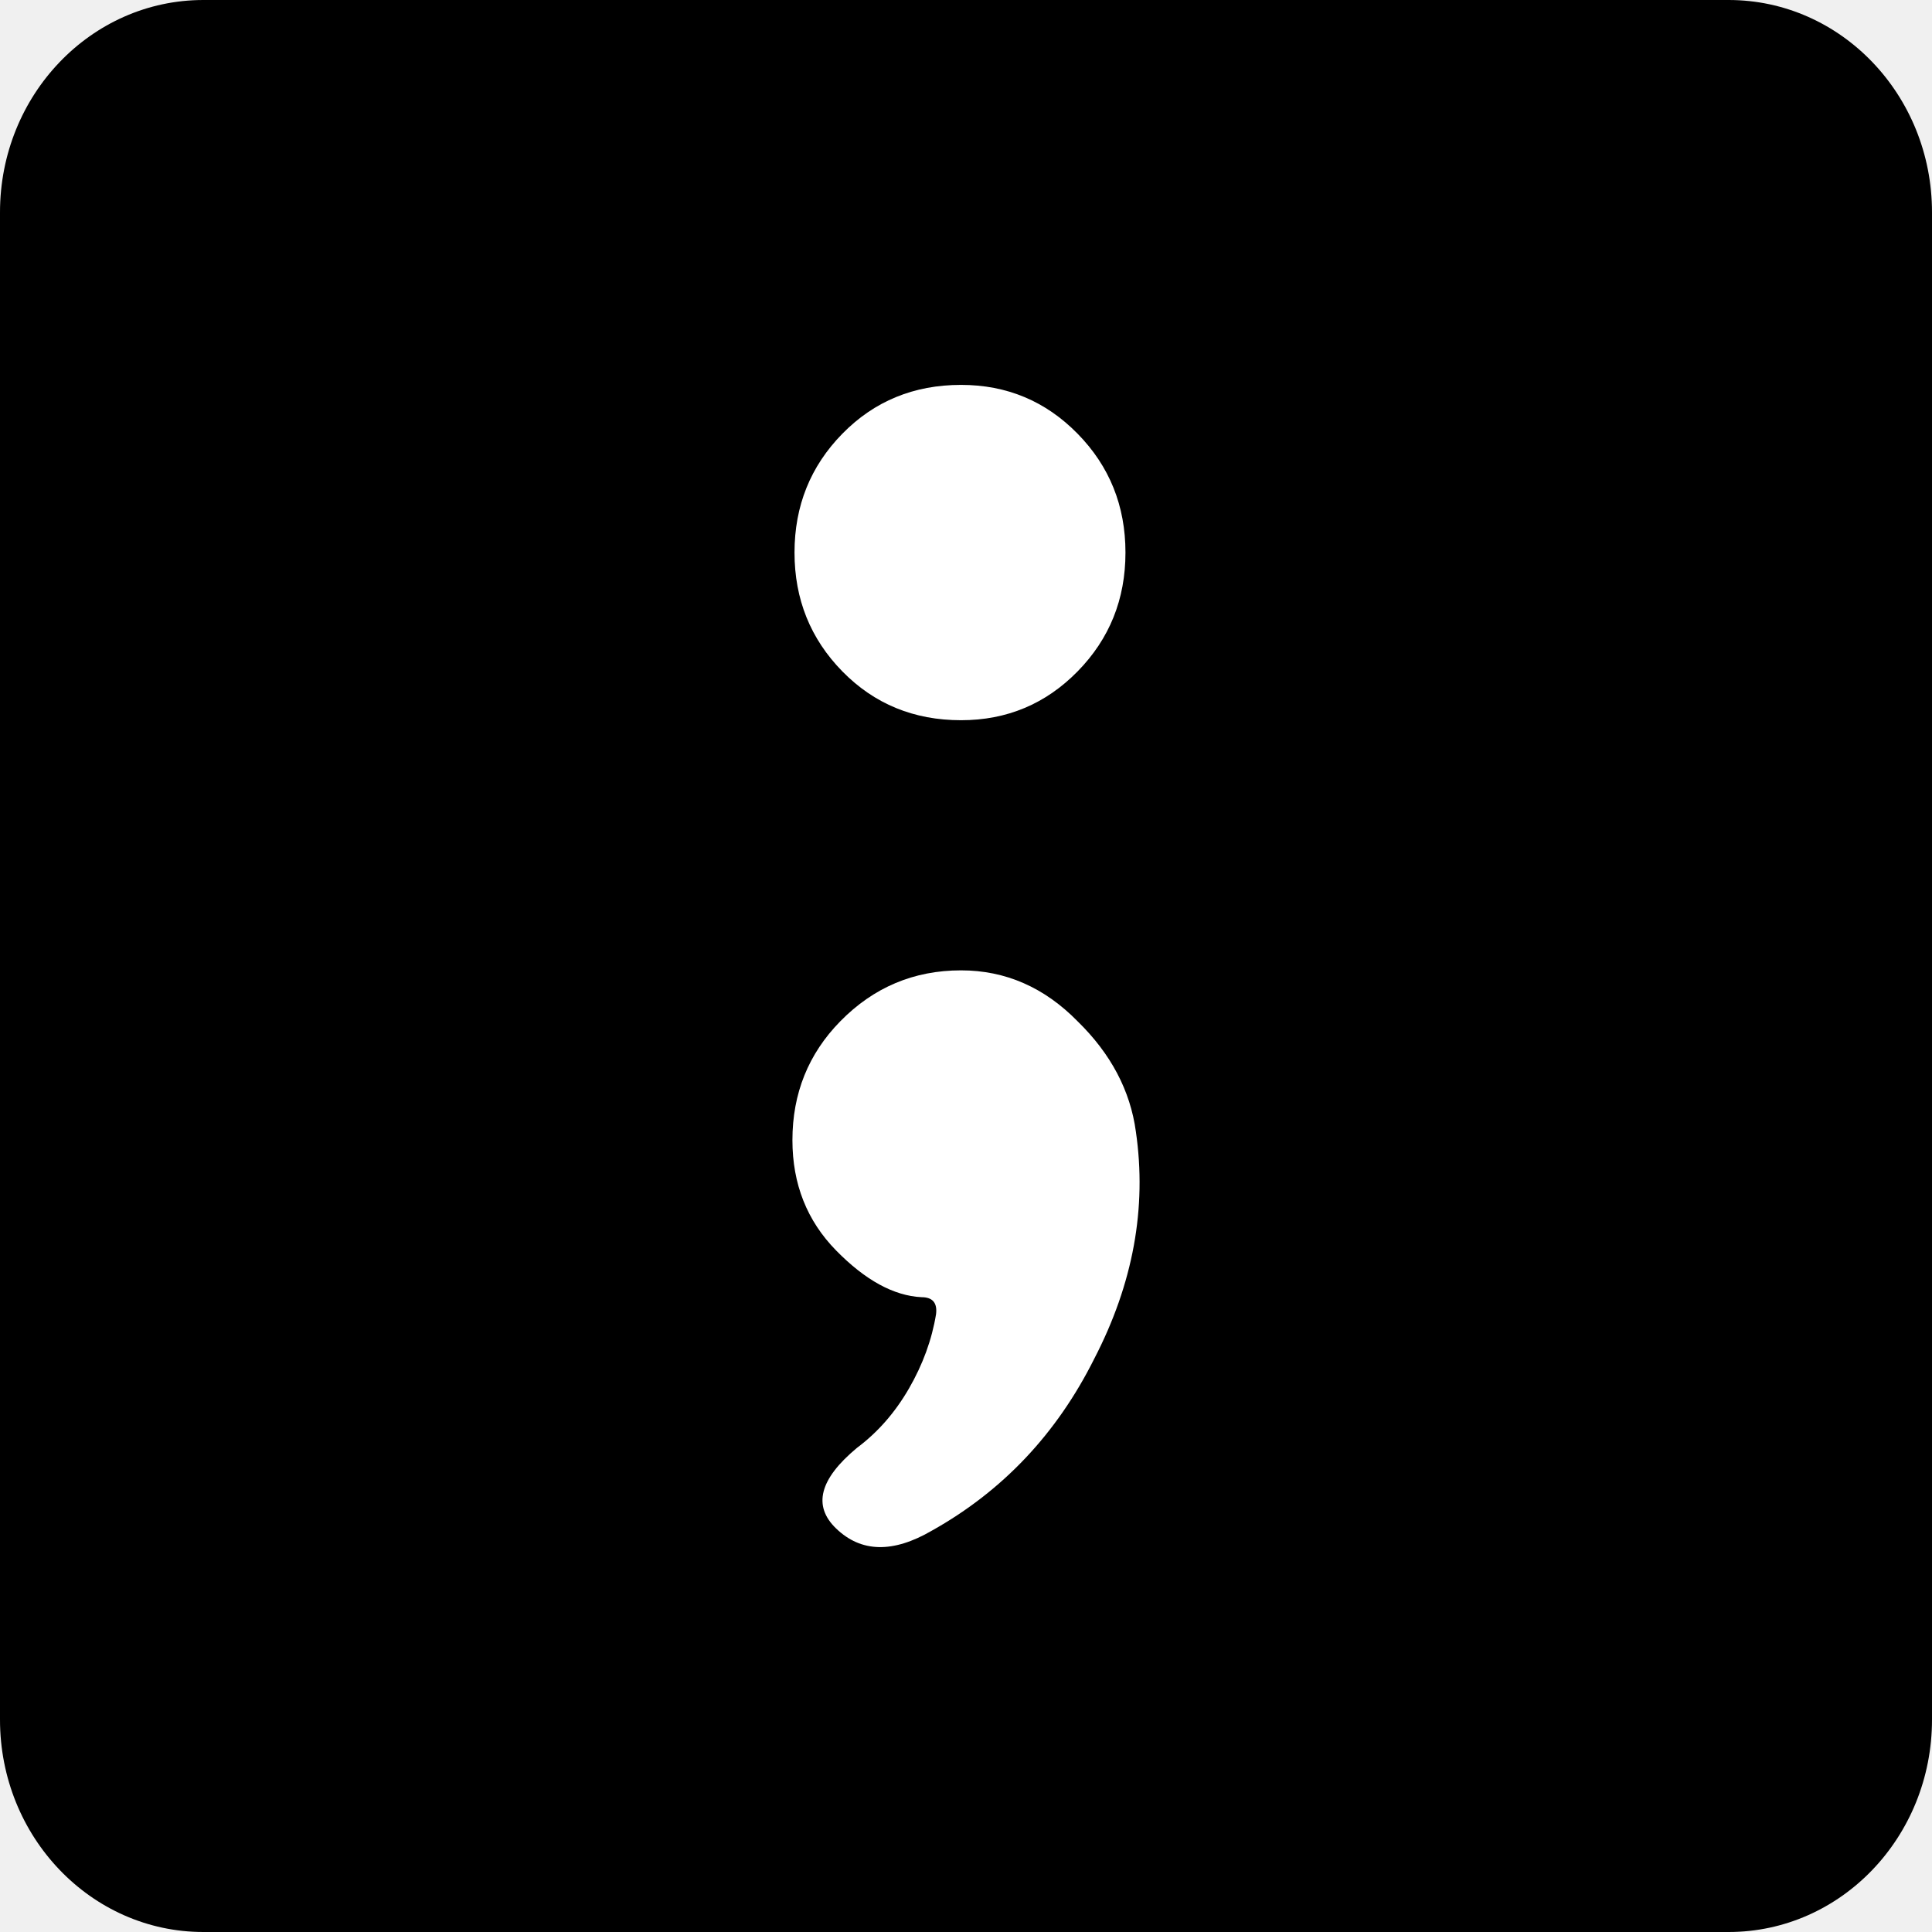
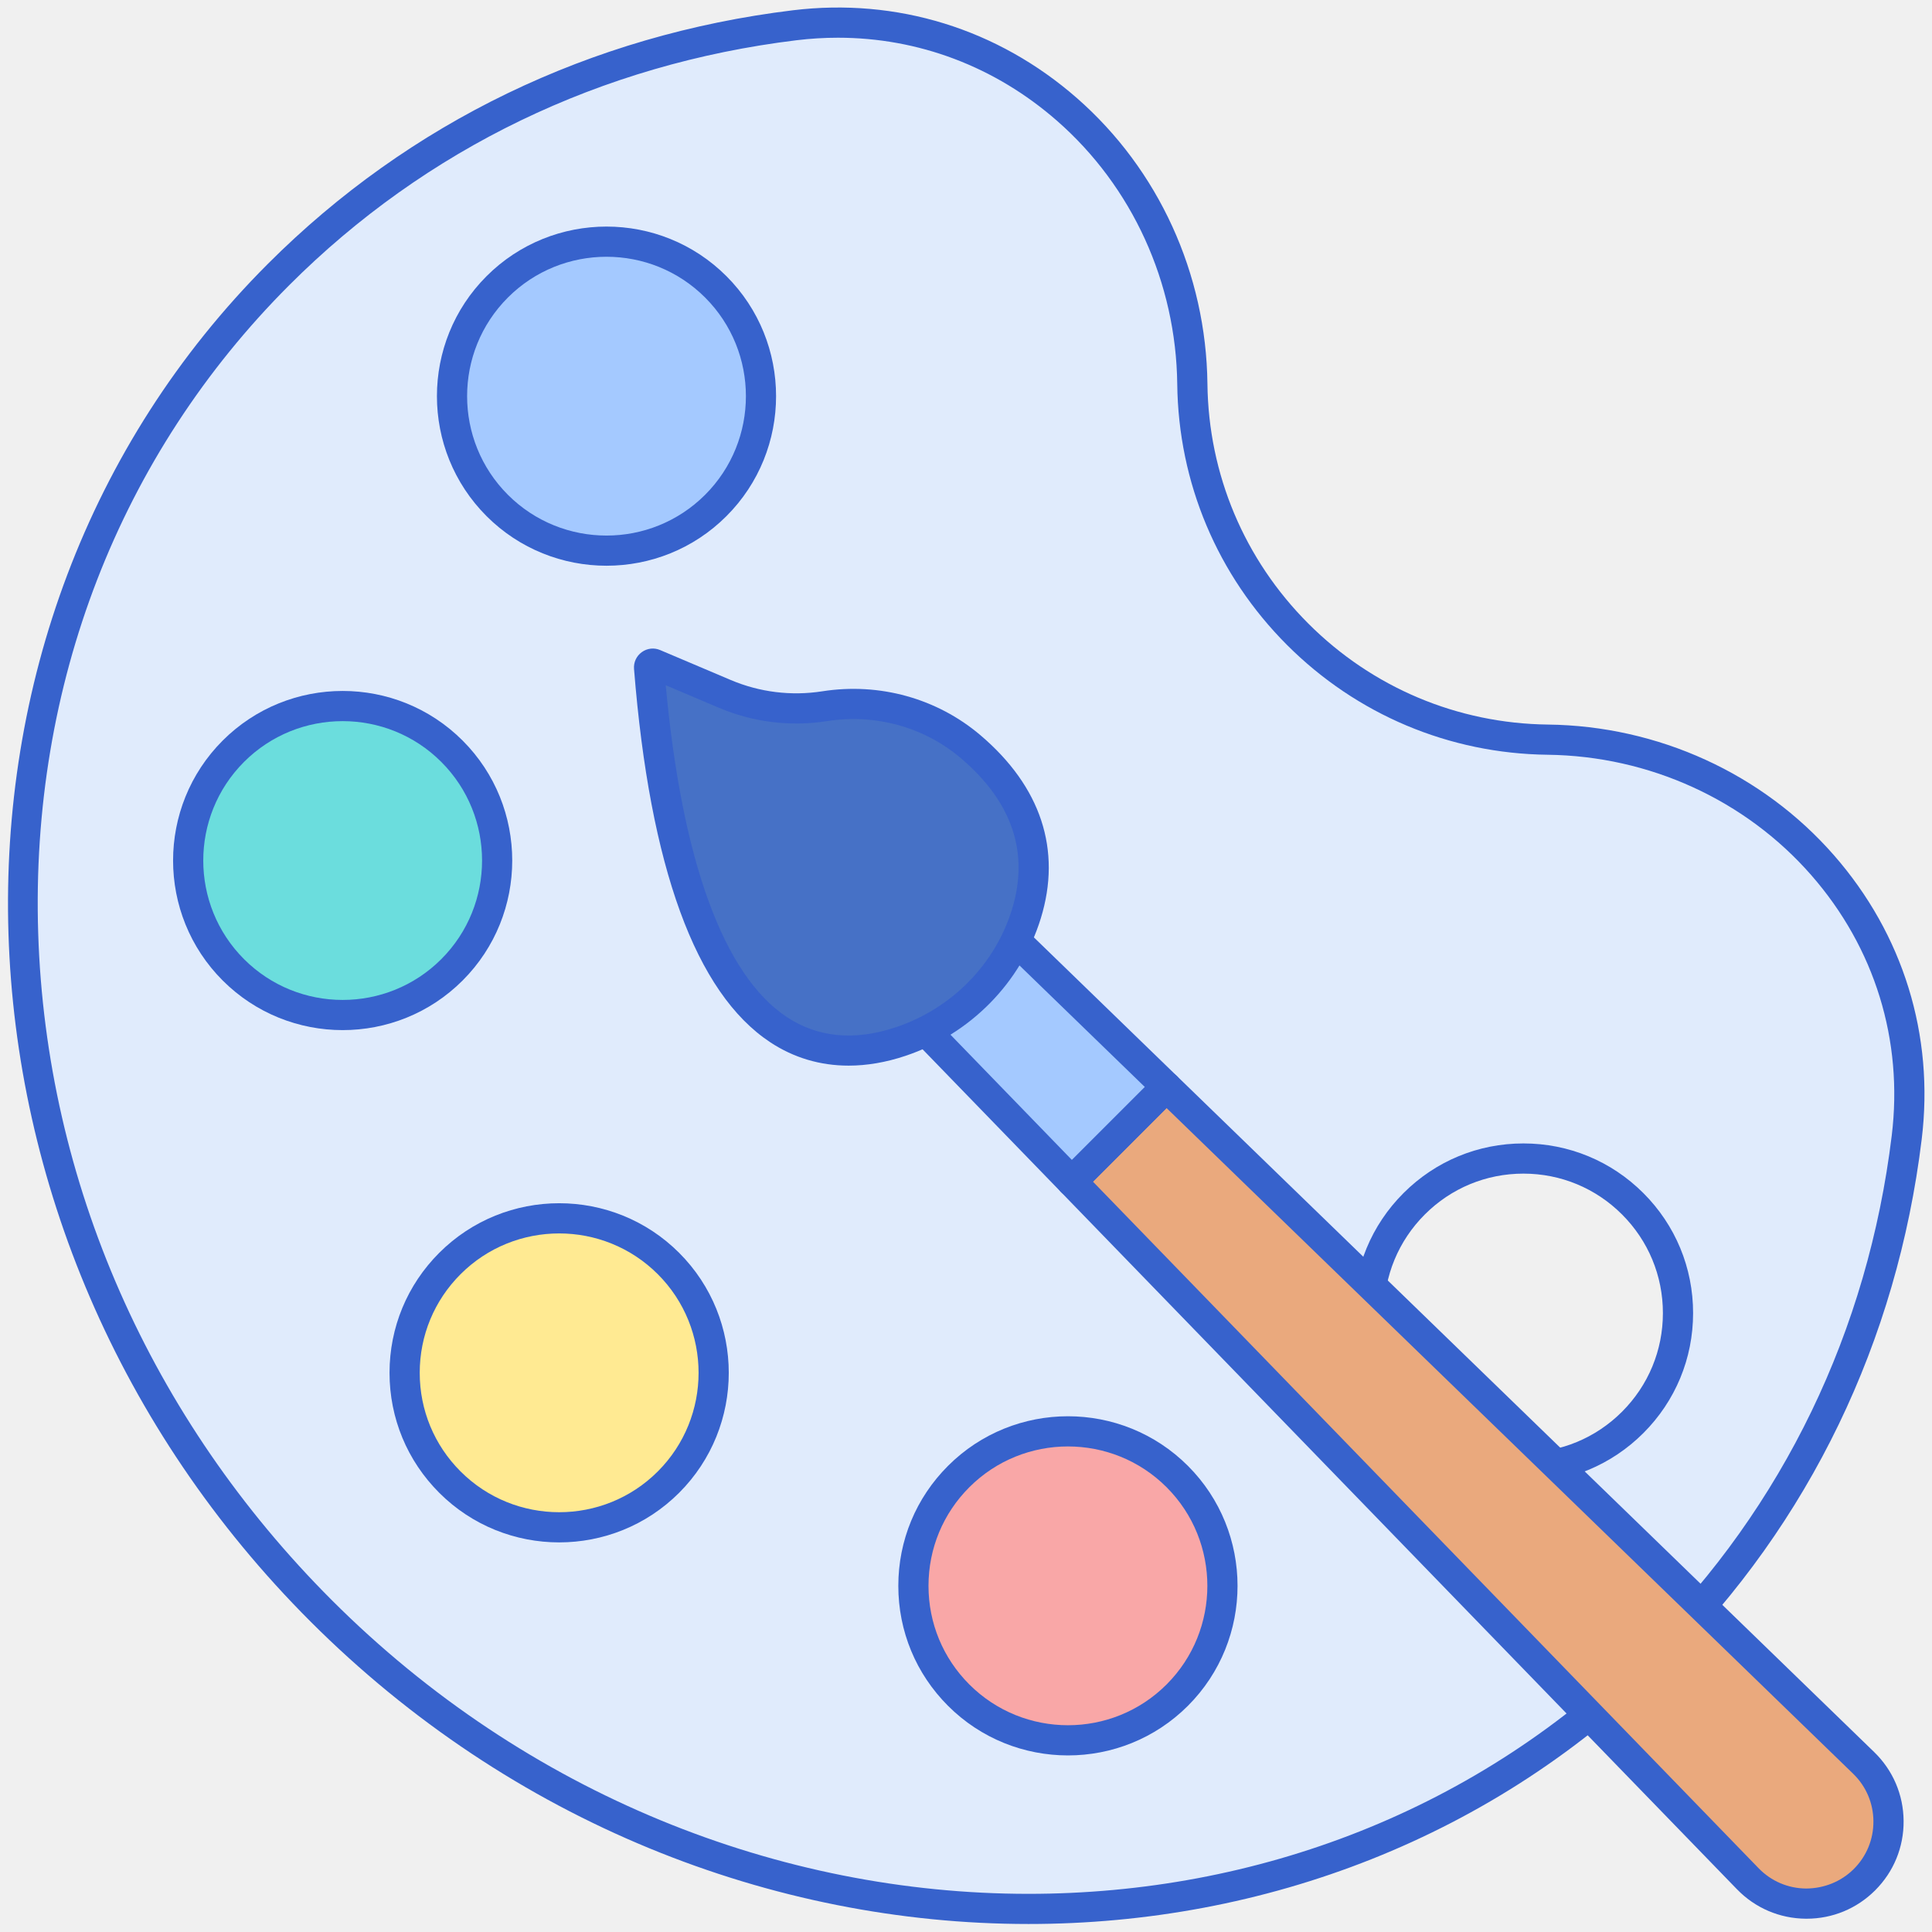
- <svg xmlns="http://www.w3.org/2000/svg" width="152" height="152" viewBox="0 0 152 152" fill="none">
-   <g clip-path="url(#clip0_1479_150769)">
-     <path d="M0 16.703C0 7.478 7.163 0 16 0H136C144.837 0 152 7.478 152 16.703V135.297C152 144.522 144.837 152 136 152H16C7.163 152 0 144.522 0 135.297V16.703Z" fill="black" />
-     <path d="M88.546 43.472C88.546 47.145 87.291 50.262 84.78 52.823C82.269 55.383 79.212 56.663 75.609 56.663C71.897 56.663 68.785 55.383 66.274 52.823C63.763 50.262 62.508 47.145 62.508 43.472C62.508 39.799 63.763 36.682 66.274 34.122C68.785 31.561 71.897 30.281 75.609 30.281C79.212 30.281 82.269 31.561 84.78 34.122C87.291 36.682 88.546 39.799 88.546 43.472ZM62.344 89.7C62.344 86.027 63.599 82.91 66.11 80.35C68.731 77.678 71.897 76.343 75.609 76.343C79.103 76.343 82.159 77.678 84.78 80.35C87.4 82.91 88.928 85.804 89.365 89.032C90.239 95.043 89.147 100.999 86.09 106.899C83.142 112.798 78.884 117.307 73.316 120.423C70.259 122.204 67.748 122.149 65.783 120.256C63.927 118.475 64.473 116.36 67.421 113.911C69.058 112.687 70.423 111.129 71.515 109.236C72.606 107.344 73.316 105.396 73.644 103.392C73.753 102.502 73.371 102.056 72.497 102.056C70.314 101.945 68.076 100.721 65.783 98.383C63.49 96.045 62.344 93.151 62.344 89.7Z" fill="white" />
+ <svg xmlns="http://www.w3.org/2000/svg" id="Layer_1" height="152" viewBox="0 0 256 256" width="152">
+   <g>
+     <g>
+       <path d="m205.086 98.009c-12.005-.145-23.969-4.797-33.134-13.961-9.163-9.163-13.823-21.144-13.962-33.168-.328-28.452-24.458-50.973-52.703-47.53-25.31 3.085-49.4 14.048-68.366 33.014-47.343 47.343-44.821 126.626 5.634 177.081s129.738 52.977 177.083 5.633c18.965-18.965 29.928-43.056 33.014-68.365 3.444-28.258-19.1-52.36-47.566-52.704zm11.259 90.463c-7.998 7.998-20.965 7.998-28.963 0s-7.998-20.965 0-28.963 20.965-7.998 28.963 0 7.998 20.965 0 28.963z" fill="#e0ebfc" />
+     </g>
+     <g>
+       <path d="m136.276 254.939c-33.871.001-68.506-13.451-95.136-40.081-51.154-51.153-53.68-131.861-5.631-179.91 18.706-18.707 42.752-30.32 69.538-33.585 13.787-1.68 27.159 2.453 37.655 11.639 10.818 9.469 17.12 23.266 17.289 37.854.139 12.004 4.889 23.29 13.376 31.777 8.48 8.48 19.754 13.23 31.743 13.375 14.613.177 28.429 6.49 37.904 17.321 9.174 10.488 13.302 23.85 11.622 37.625-3.265 26.785-14.878 50.831-33.585 69.537-23.035 23.037-53.58 34.448-84.775 34.448zm-25.243-249.941c-1.822 0-3.657.111-5.502.336-25.89 3.156-49.126 14.374-67.194 32.442-22.503 22.504-34.32 53.009-33.275 85.898 1.048 32.936 14.865 64.315 38.906 88.357 25.849 25.848 59.466 38.911 92.308 38.913 30.172.002 59.688-11.02 81.947-33.28 18.068-18.068 29.287-41.303 32.442-67.193 1.54-12.631-2.246-24.887-10.662-34.507-8.728-9.977-21.464-15.792-34.942-15.955-13.039-.158-25.3-5.324-34.522-14.547-9.23-9.231-14.397-21.504-14.548-34.56-.155-13.452-5.96-26.169-15.924-34.89-8.222-7.198-18.372-11.014-29.034-11.014zm90.83 191.473c-6.005 0-11.65-2.338-15.896-6.584s-6.584-9.891-6.584-15.896c0-6.004 2.338-11.65 6.584-15.896 4.245-4.246 9.891-6.584 15.896-6.584 6.004 0 11.649 2.338 15.896 6.584 4.246 4.246 6.585 9.891 6.585 15.896s-2.339 11.65-6.585 15.896c-4.246 4.245-9.892 6.584-15.896 6.584zm0-40.96c-4.937 0-9.577 1.922-13.067 5.413s-5.412 8.131-5.412 13.067c0 4.937 1.922 9.577 5.412 13.067s8.131 5.413 13.067 5.413 9.577-1.922 13.067-5.413c3.49-3.49 5.413-8.131 5.413-13.067s-1.923-9.577-5.413-13.067c-3.49-3.491-8.131-5.413-13.067-5.413z" fill="#3762cc" />
+     </g>
+     <g>
+       <circle cx="74.094" cy="181.906" fill="#ffea92" r="20.48" />
+     </g>
+     <g>
+       <circle cx="45.404" cy="114.026" fill="#6bdddd" r="20.48" />
+     </g>
+     <g>
+       <circle cx="141.51" cy="210.132" fill="#f9a7a7" r="20.48" />
+     </g>
+     <g>
+       <circle cx="80.365" cy="52.493" fill="#a4c9ff" r="20.48" />
+     </g>
+     <g>
+       <path d="m154.554 144.016-30.899-29.957-11.597 11.597 29.958 30.899z" fill="#a4c9ff" />
+     </g>
+     <g>
+       <path d="m246.939 233.589-92.386-89.572-12.538 12.538 89.572 92.386c4.219 4.352 11.185 4.406 15.471.12 4.287-4.287 4.233-11.253-.119-15.472z" fill="#eaa97d" />
+     </g>
+     <g>
+       <path d="m74.095 204.375c-5.757 0-11.514-2.191-15.896-6.574-4.246-4.246-6.584-9.891-6.584-15.896 0-6.004 2.338-11.65 6.584-15.896 8.766-8.765 23.026-8.766 31.792 0 8.765 8.765 8.765 23.026 0 31.791-4.384 4.384-10.14 6.575-15.896 6.575zm0-40.94c-4.733 0-9.465 1.801-13.068 5.404-3.49 3.491-5.412 8.131-5.412 13.067 0 4.937 1.922 9.577 5.412 13.067 7.205 7.205 18.931 7.206 26.136 0 7.204-7.205 7.204-18.929 0-26.135-3.603-3.602-8.337-5.403-13.068-5.403zm14.481 32.952h.01z" fill="#3762cc" />
+     </g>
+     <g>
+       <path d="m45.403 136.495c-5.756 0-11.513-2.191-15.896-6.574-8.764-8.765-8.764-23.026 0-31.792 8.766-8.764 23.026-8.766 31.792 0 8.766 8.765 8.766 23.027 0 31.792-4.382 4.383-10.139 6.574-15.896 6.574zm0-40.941c-4.732 0-9.465 1.801-13.067 5.404-7.204 7.206-7.204 18.93 0 26.135 7.206 7.206 18.93 7.205 26.136 0 7.205-7.206 7.205-18.93 0-26.135-3.603-3.603-8.335-5.404-13.069-5.404zm14.483 32.953h.01z" fill="#3762cc" />
+     </g>
+     <g>
+       <path d="m141.511 232.602c-5.757 0-11.514-2.191-15.896-6.574-4.246-4.246-6.584-9.891-6.584-15.896 0-6.004 2.338-11.65 6.584-15.896 8.765-8.765 23.025-8.766 31.792 0 8.765 8.765 8.765 23.026 0 31.791-4.384 4.383-10.14 6.575-15.896 6.575zm0-40.941c-4.733 0-9.465 1.801-13.068 5.404-3.49 3.491-5.412 8.131-5.412 13.067 0 4.937 1.922 9.577 5.412 13.067 7.205 7.205 18.931 7.206 26.136 0 7.204-7.205 7.204-18.929 0-26.135-3.603-3.602-8.337-5.403-13.068-5.403zm14.481 32.952h.01z" fill="#3762cc" />
+     </g>
+     <g>
+       <path d="m80.365 74.962c-5.757 0-11.514-2.191-15.896-6.574-8.765-8.765-8.765-23.026 0-31.791 8.764-8.766 23.027-8.766 31.791 0 8.765 8.765 8.765 23.026 0 31.791-4.381 4.383-10.138 6.574-15.895 6.574zm0-40.94c-4.732 0-9.465 1.801-13.067 5.404-7.205 7.206-7.205 18.929 0 26.135 7.205 7.205 18.93 7.205 26.135 0 7.205-7.206 7.205-18.929 0-26.135-3.603-3.603-8.335-5.404-13.068-5.404z" fill="#3762cc" />
+     </g>
+     <g>
+       <path d="m142.016 158.555c-.005 0-.011 0-.016 0-.535-.004-1.047-.223-1.42-.608l-29.958-30.899c-.761-.784-.751-2.034.021-2.806l11.598-11.597c.771-.773 2.021-.782 2.807-.022l30.898 29.958c.384.373.604.885.607 1.42.004.536-.207 1.051-.586 1.43l-12.538 12.539c-.374.374-.883.585-1.413.585zm-27.152-32.878 27.174 28.027 9.665-9.666-28.026-27.173z" fill="#3762cc" />
+     </g>
+     <g>
+       <path d="m239.386 254.239c-.035 0-.068 0-.104 0-3.471-.027-6.714-1.414-9.13-3.907l-89.572-92.385c-.761-.784-.751-2.034.021-2.806l12.538-12.539c.772-.773 2.021-.782 2.807-.022l92.386 89.572c2.492 2.417 3.88 5.66 3.906 9.132.027 3.471-1.31 6.735-3.765 9.189-2.43 2.431-5.655 3.766-9.087 3.766zm-94.564-97.663 88.201 90.972c1.665 1.717 3.899 2.673 6.29 2.691 2.358-.007 4.64-.903 6.331-2.594s2.612-3.939 2.594-6.33c-.018-2.392-.974-4.626-2.691-6.291l-90.972-88.202z" fill="#3762cc" />
+     </g>
+     <g>
+       <path d="m119.336 138.012c-11.724 3.921-29.311.83-33.329-49.535-.029-.368.344-.644.683-.5l9.347 3.964c4.173 1.77 8.758 2.336 13.236 1.634 6.917-1.084 13.999.827 19.335 5.359 5.564 4.726 10.513 12.04 7.393 22.161-2.456 7.966-8.76 14.273-16.665 16.917z" fill="#4671c6" />
+     </g>
+     <g>
+       <path d="m112.449 141.202c-3.761 0-7.274-1.039-10.394-3.101-9.875-6.529-15.945-23.172-18.043-49.465-.069-.878.316-1.71 1.031-2.226.713-.514 1.621-.617 2.427-.274l9.348 3.964c3.832 1.625 8.029 2.144 12.145 1.5 7.568-1.184 15.196.933 20.94 5.81 8.032 6.822 10.802 15.216 8.009 24.274-2.631 8.534-9.339 15.347-17.941 18.224-2.582.864-5.103 1.294-7.522 1.294zm6.887-3.19h.01zm-31.123-47.216c2.139 23.252 7.671 38.43 16.049 43.969 4.12 2.724 8.98 3.177 14.439 1.351 7.384-2.47 13.136-8.305 15.389-15.61 2.316-7.515.037-14.26-6.776-20.047-4.855-4.123-11.317-5.912-17.731-4.907-4.85.759-9.805.148-14.326-1.769z" fill="#3762cc" />
+     </g>
  </g>
-   <defs>
-     <clipPath id="clip0_1479_150769">
-       <rect width="152" height="152" fill="white" />
-     </clipPath>
-   </defs>
</svg>
